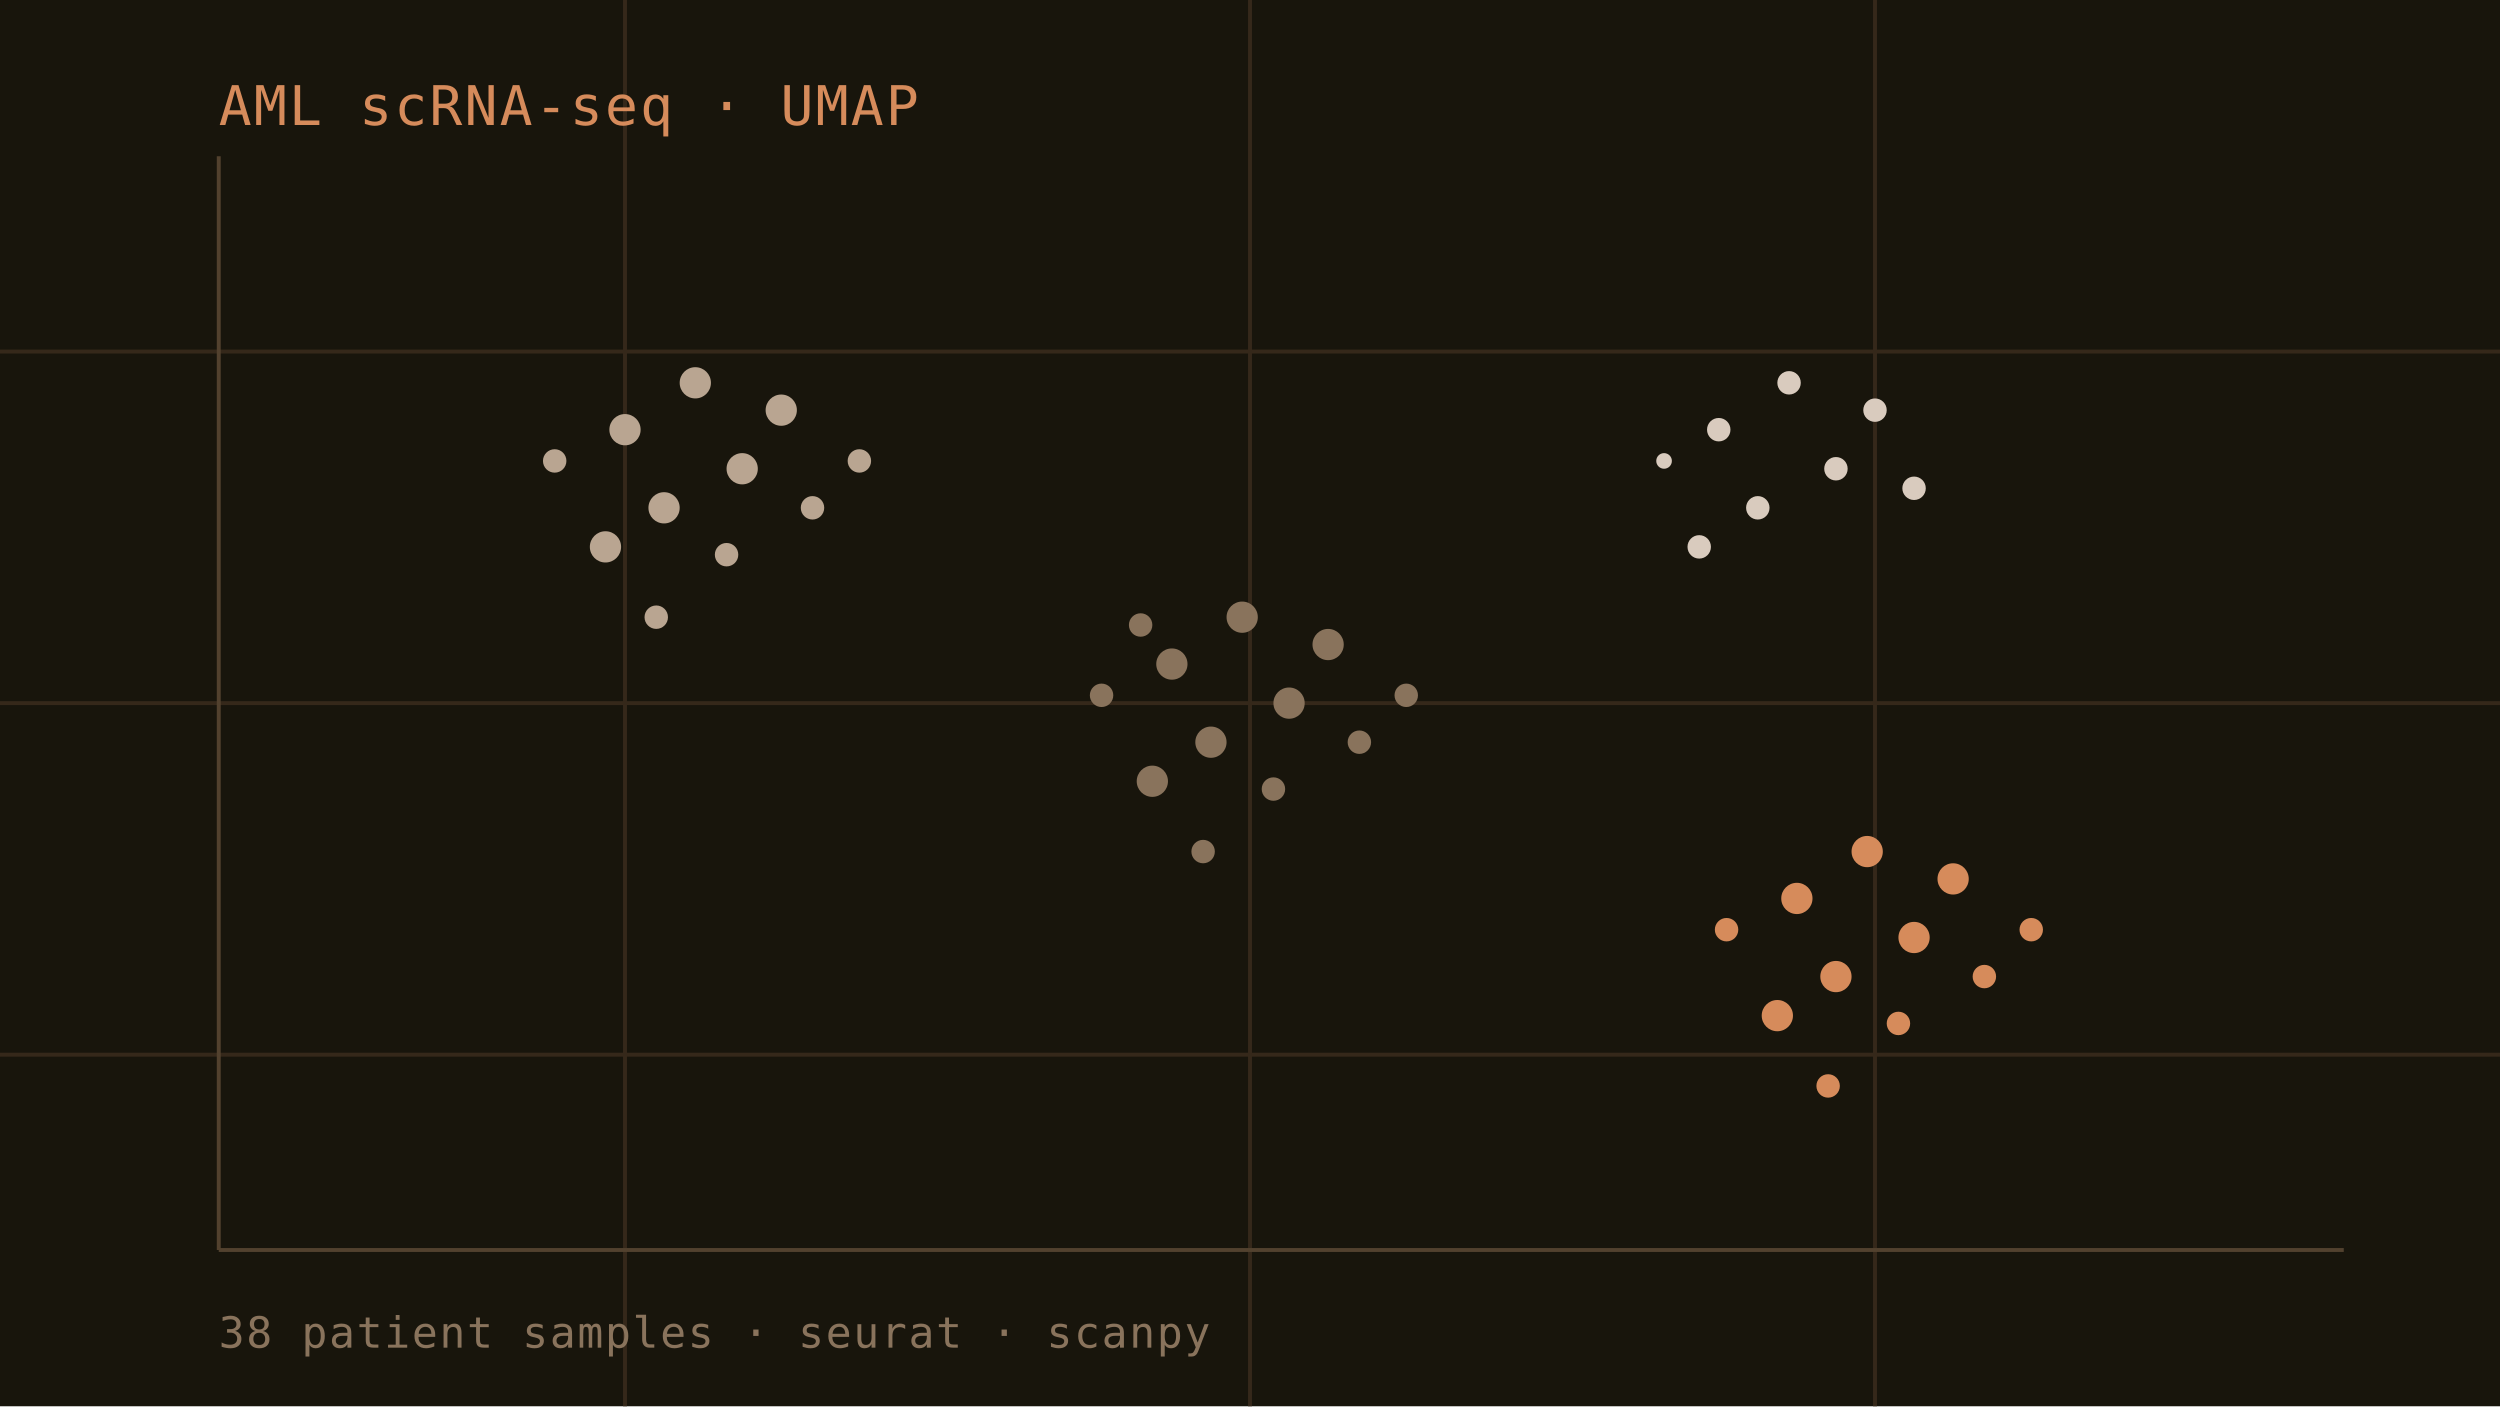
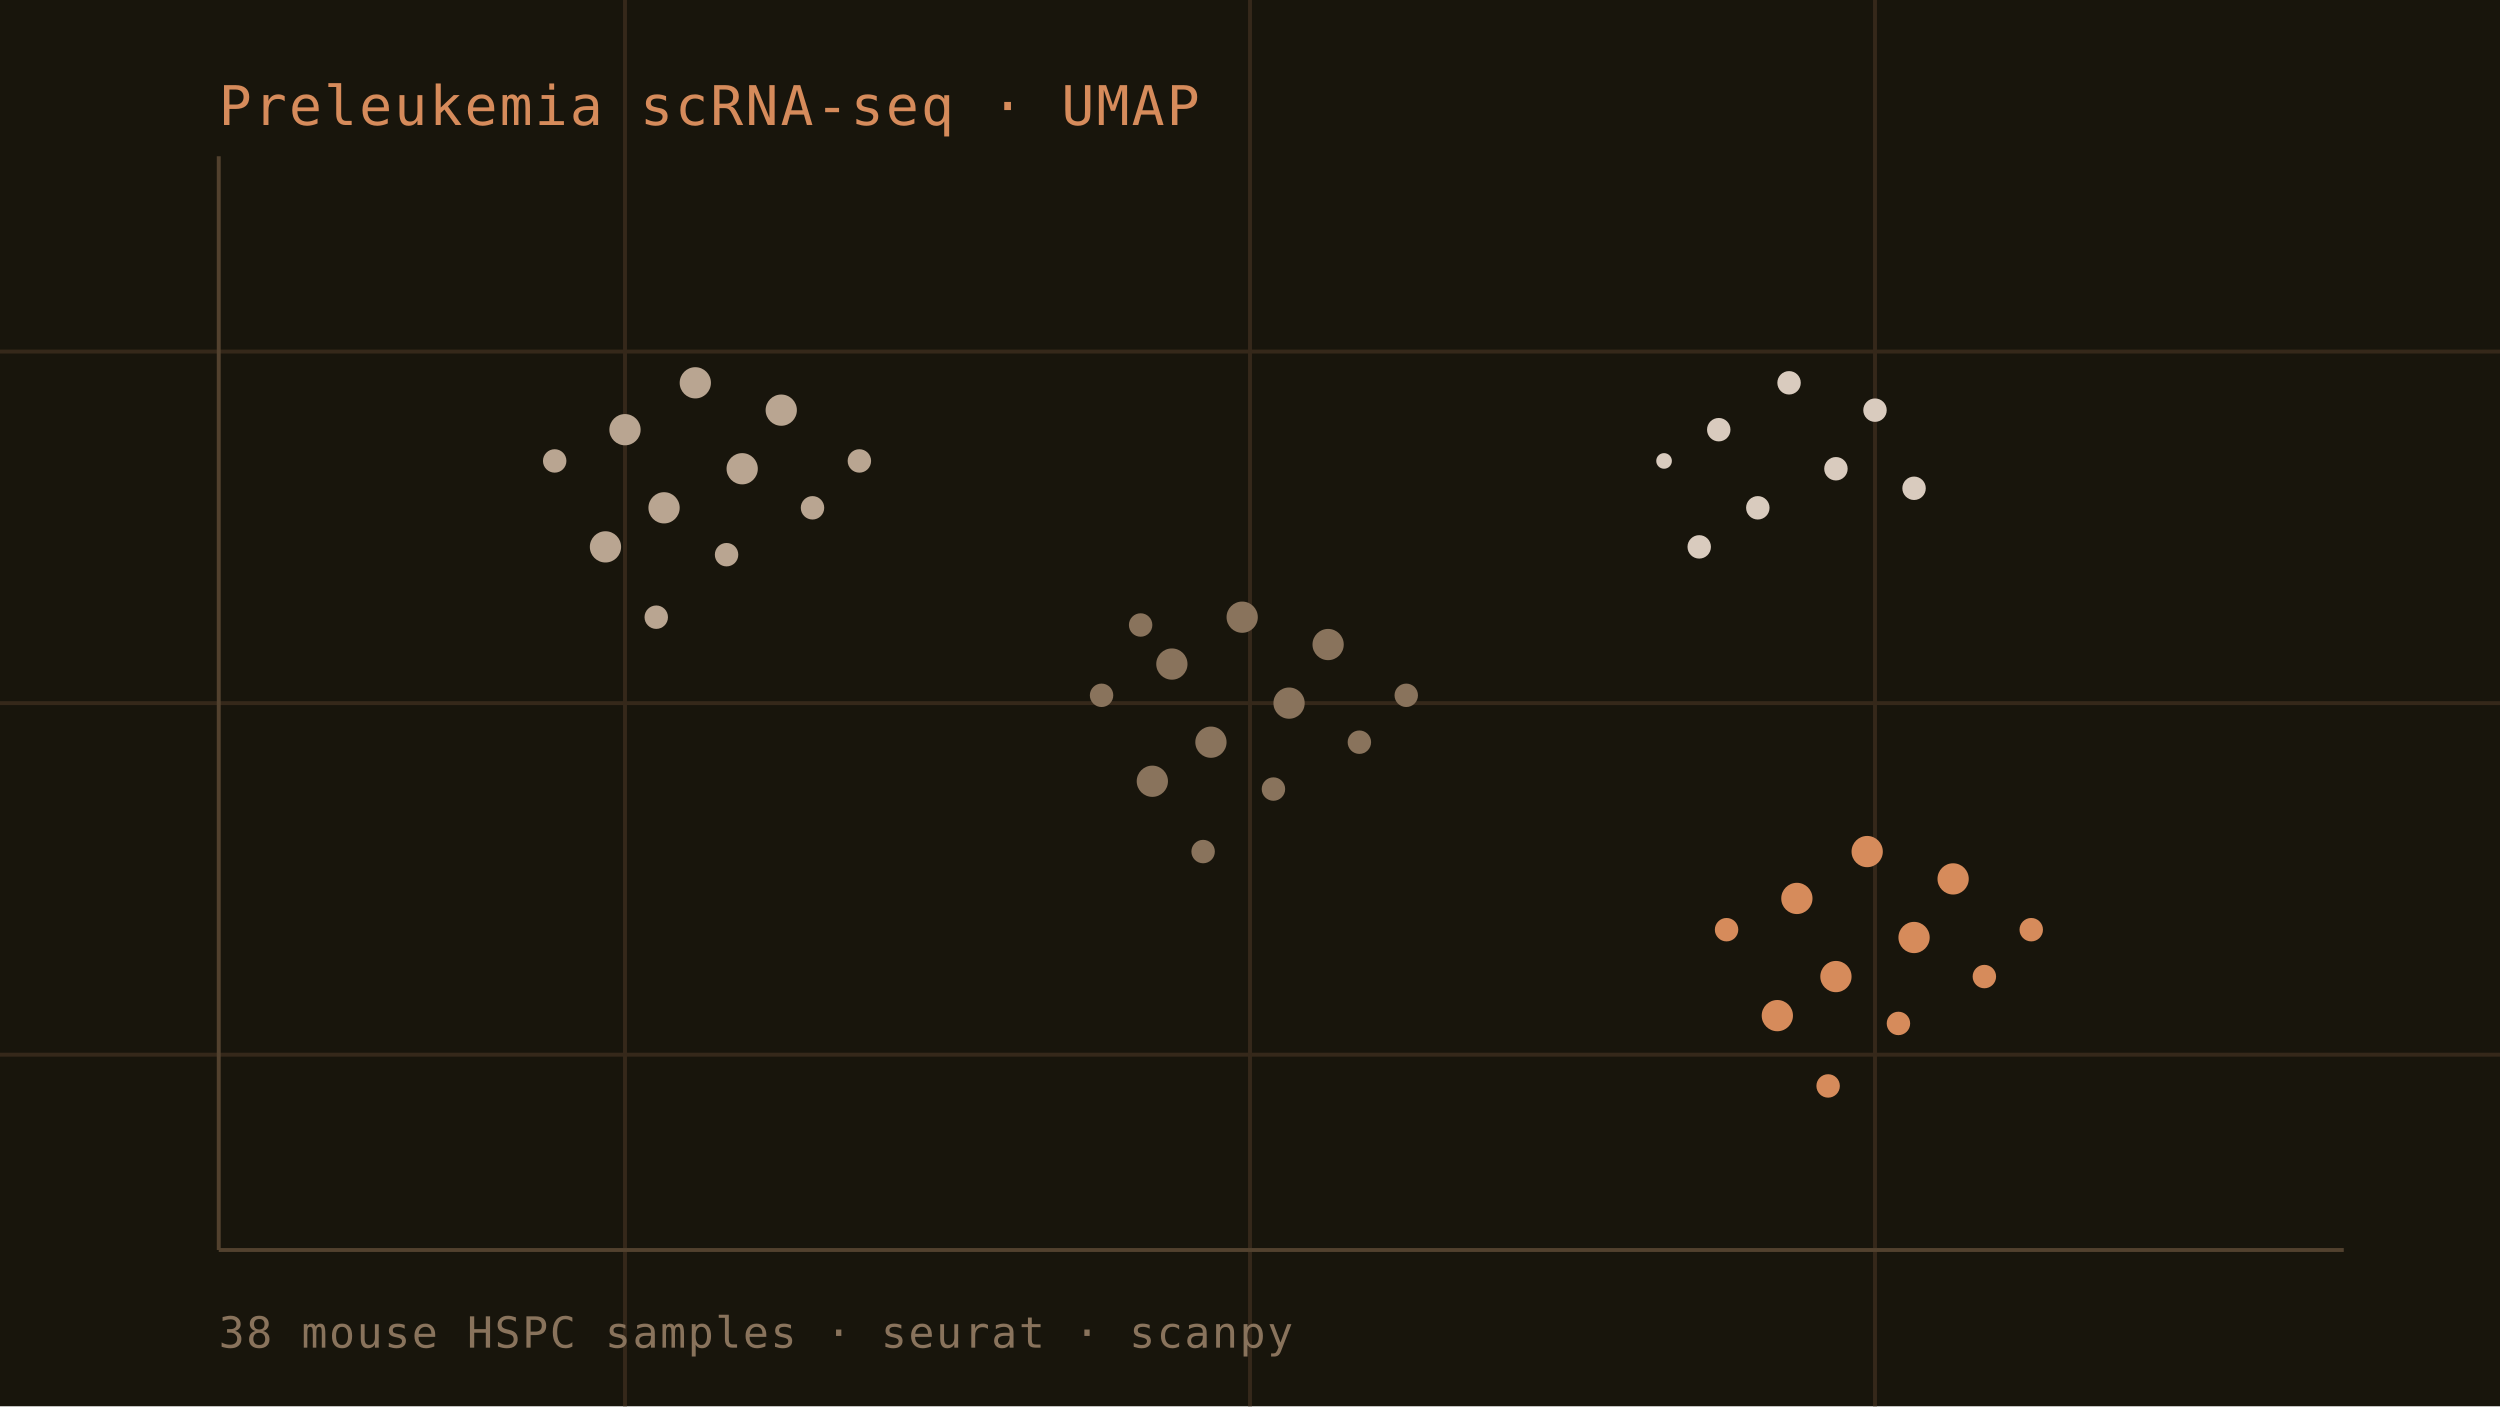
<svg xmlns="http://www.w3.org/2000/svg" viewBox="0 0 640 360" preserveAspectRatio="xMidYMid slice" role="img" aria-label="AML scRNA-seq UMAP thumbnail">
  <defs>
    <style>
      .bg { fill: #18150C; }
      .grid-line { stroke: #35281A; stroke-width: 1; }
      .axis { stroke: #52412E; stroke-width: 1; }
      .cluster-a { fill: #B9A591; }
      .cluster-b { fill: #89735C; }
      .cluster-c { fill: #D68B5B; }
      .cluster-d { fill: #D9CBBE; }
      .label { font-family: "JetBrains Mono", ui-monospace, "SF Mono", Menlo, monospace; font-size: 14px; fill: #D68B5B; letter-spacing: 0.04em; }
      .label-dim { font-family: "JetBrains Mono", ui-monospace, "SF Mono", Menlo, monospace; font-size: 11px; fill: #89735C; letter-spacing: 0.04em; }
    </style>
  </defs>
  <rect class="bg" width="640" height="360" />
  <g class="grid-line">
    <line x1="0" y1="90" x2="640" y2="90" />
    <line x1="0" y1="180" x2="640" y2="180" />
    <line x1="0" y1="270" x2="640" y2="270" />
    <line x1="160" y1="0" x2="160" y2="360" />
    <line x1="320" y1="0" x2="320" y2="360" />
    <line x1="480" y1="0" x2="480" y2="360" />
  </g>
  <g class="axis">
    <line x1="56" y1="320" x2="600" y2="320" />
    <line x1="56" y1="40" x2="56" y2="320" />
  </g>
  <g class="cluster-a">
    <circle cx="160" cy="110" r="4" />
    <circle cx="178" cy="98" r="4" />
    <circle cx="190" cy="120" r="4" />
    <circle cx="170" cy="130" r="4" />
    <circle cx="155" cy="140" r="4" />
    <circle cx="200" cy="105" r="4" />
    <circle cx="142" cy="118" r="3" />
    <circle cx="186" cy="142" r="3" />
    <circle cx="208" cy="130" r="3" />
    <circle cx="220" cy="118" r="3" />
    <circle cx="168" cy="158" r="3" />
  </g>
  <g class="cluster-b">
    <circle cx="300" cy="170" r="4" />
    <circle cx="318" cy="158" r="4" />
    <circle cx="330" cy="180" r="4" />
    <circle cx="310" cy="190" r="4" />
    <circle cx="295" cy="200" r="4" />
    <circle cx="340" cy="165" r="4" />
    <circle cx="282" cy="178" r="3" />
    <circle cx="326" cy="202" r="3" />
    <circle cx="348" cy="190" r="3" />
    <circle cx="360" cy="178" r="3" />
    <circle cx="308" cy="218" r="3" />
    <circle cx="292" cy="160" r="3" />
  </g>
  <g class="cluster-c">
    <circle cx="460" cy="230" r="4" />
    <circle cx="478" cy="218" r="4" />
    <circle cx="490" cy="240" r="4" />
    <circle cx="470" cy="250" r="4" />
    <circle cx="455" cy="260" r="4" />
    <circle cx="500" cy="225" r="4" />
    <circle cx="442" cy="238" r="3" />
    <circle cx="486" cy="262" r="3" />
    <circle cx="508" cy="250" r="3" />
    <circle cx="520" cy="238" r="3" />
    <circle cx="468" cy="278" r="3" />
  </g>
  <g class="cluster-d">
    <circle cx="440" cy="110" r="3" />
    <circle cx="458" cy="98" r="3" />
    <circle cx="470" cy="120" r="3" />
    <circle cx="450" cy="130" r="3" />
    <circle cx="435" cy="140" r="3" />
    <circle cx="480" cy="105" r="3" />
    <circle cx="490" cy="125" r="3" />
    <circle cx="426" cy="118" r="2" />
  </g>
-   <text class="label" x="56" y="32">AML scRNA-seq · UMAP</text>
-   <text class="label-dim" x="56" y="345">38 patient samples · seurat · scanpy</text>
+   <text class="label" x="56" y="32">Preleukemia scRNA-seq · UMAP</text>
+   <text class="label-dim" x="56" y="345">38 mouse HSPC samples · seurat · scanpy</text>
</svg>
